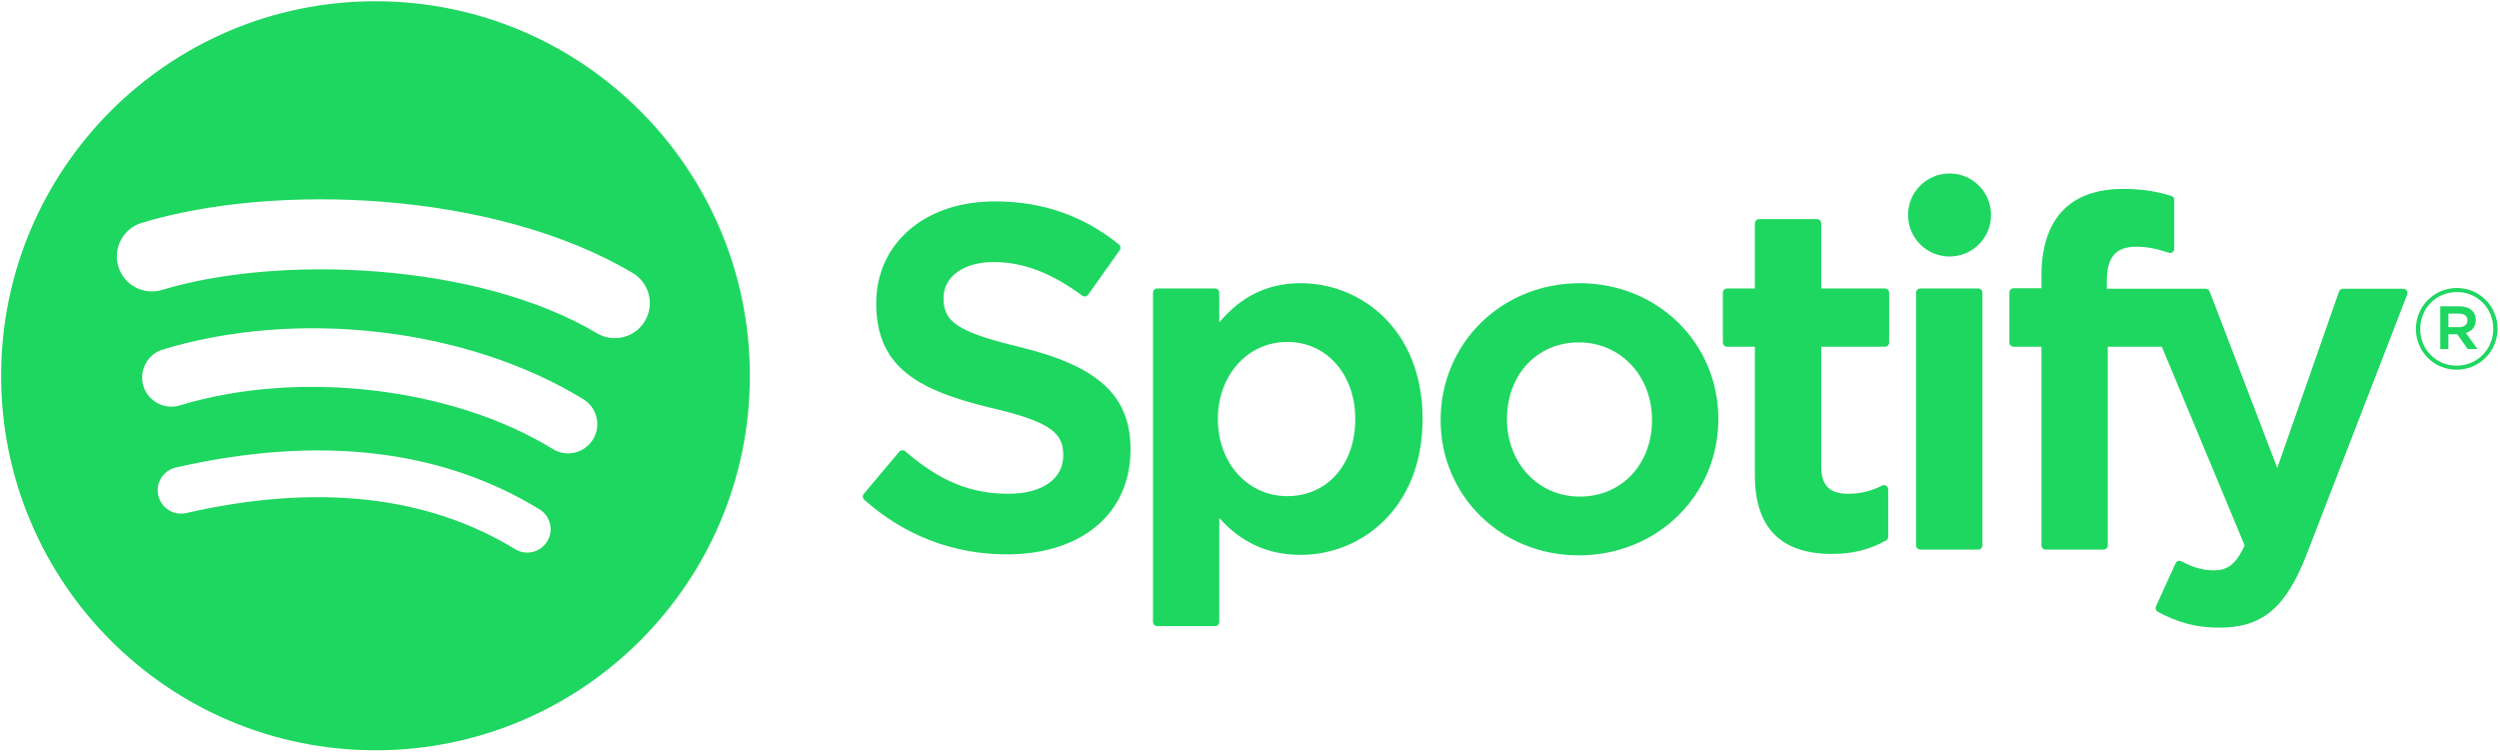
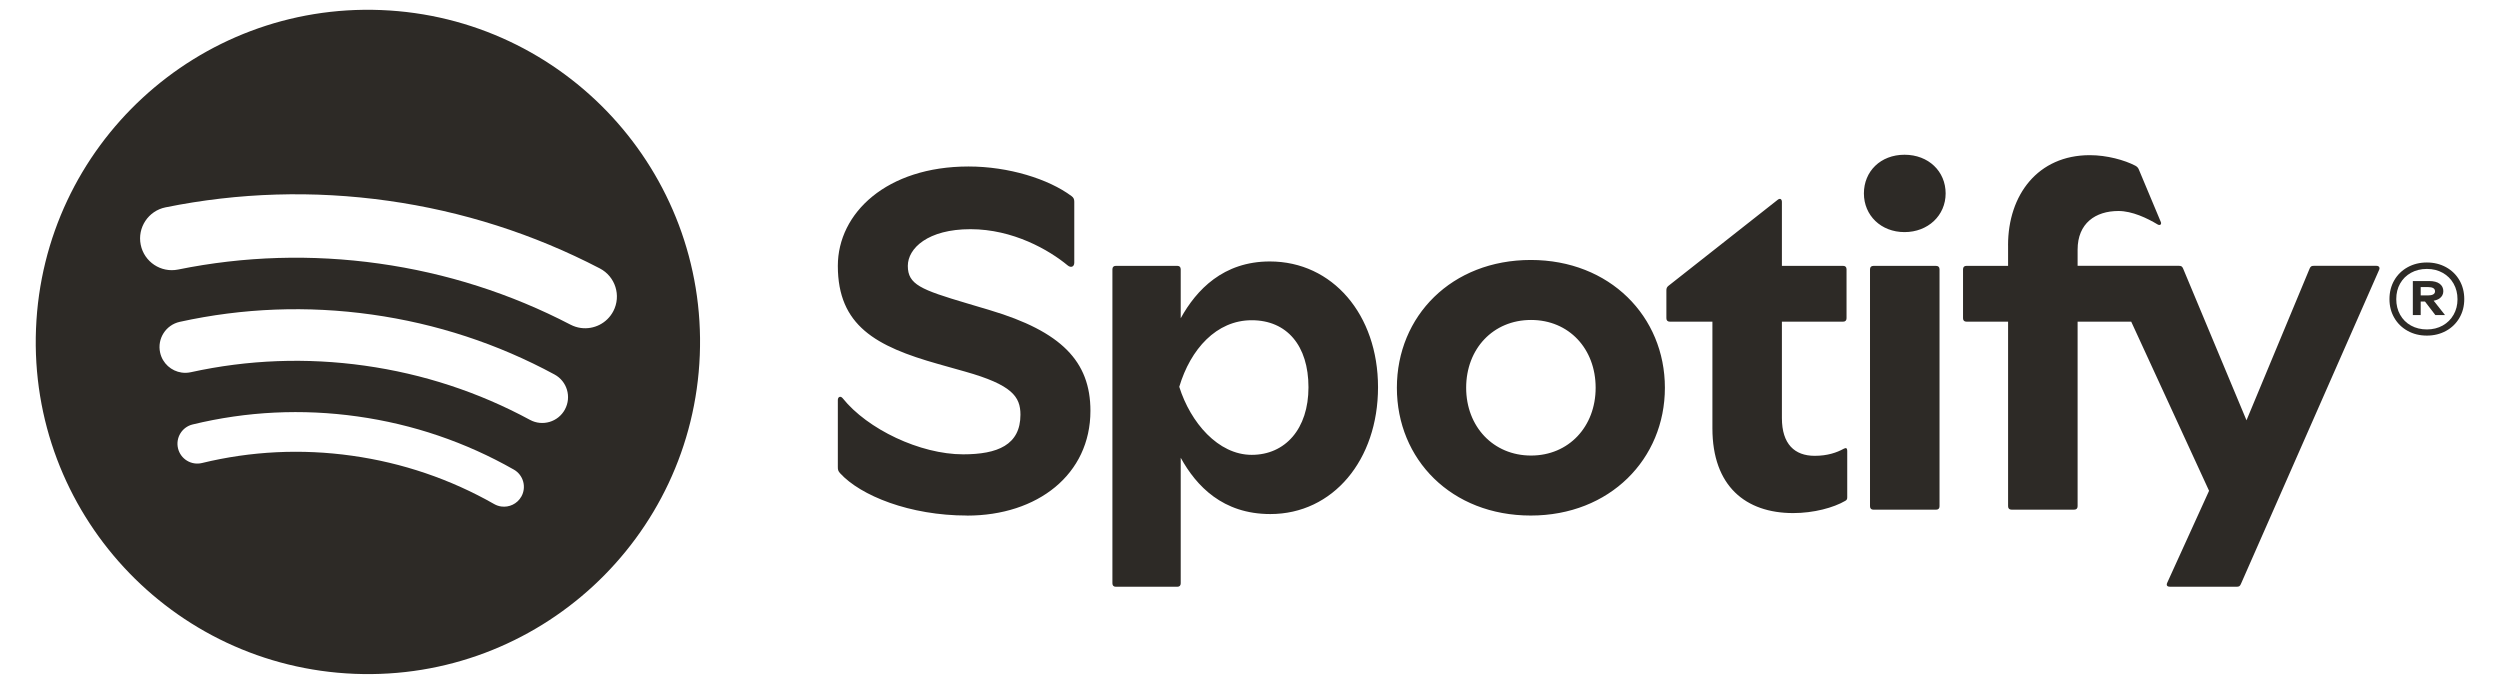
- <svg xmlns="http://www.w3.org/2000/svg" height="168px" width="559px" version="1.1" viewBox="0 0 559 168">
-   <path fill="#1ED760" d="m83.996 0.277c-46.249 0-83.743 37.493-83.743 83.742 0 46.251 37.494 83.741 83.743 83.741 46.254 0 83.744-37.49 83.744-83.741 0-46.246-37.49-83.738-83.745-83.738l0.001-0.004zm38.404 120.78c-1.5 2.46-4.72 3.24-7.18 1.73-19.662-12.01-44.414-14.73-73.564-8.07-2.809 0.64-5.609-1.12-6.249-3.93-0.643-2.81 1.11-5.61 3.926-6.25 31.9-7.288 59.263-4.15 81.337 9.34 2.46 1.51 3.24 4.72 1.73 7.18zm10.25-22.802c-1.89 3.072-5.91 4.042-8.98 2.152-22.51-13.836-56.823-17.843-83.448-9.761-3.453 1.043-7.1-0.903-8.148-4.35-1.04-3.453 0.907-7.093 4.354-8.143 30.413-9.228 68.222-4.758 94.072 11.127 3.07 1.89 4.04 5.91 2.15 8.976v-0.001zm0.88-23.744c-26.99-16.031-71.52-17.505-97.289-9.684-4.138 1.255-8.514-1.081-9.768-5.219-1.254-4.14 1.08-8.513 5.221-9.771 29.581-8.98 78.756-7.245 109.83 11.202 3.73 2.209 4.95 7.016 2.74 10.733-2.2 3.722-7.02 4.949-10.73 2.739zm94.56 3.072c-14.46-3.448-17.03-5.868-17.03-10.953 0-4.804 4.52-8.037 11.25-8.037 6.52 0 12.98 2.455 19.76 7.509 0.2 0.153 0.46 0.214 0.71 0.174 0.26-0.038 0.48-0.177 0.63-0.386l7.06-9.952c0.29-0.41 0.21-0.975-0.18-1.288-8.07-6.473-17.15-9.62-27.77-9.62-15.61 0-26.52 9.369-26.52 22.774 0 14.375 9.41 19.465 25.67 23.394 13.83 3.187 16.17 5.857 16.17 10.629 0 5.29-4.72 8.58-12.32 8.58-8.44 0-15.33-2.85-23.03-9.51-0.19-0.17-0.45-0.24-0.69-0.23-0.26 0.02-0.49 0.14-0.65 0.33l-7.92 9.42c-0.33 0.4-0.29 0.98 0.09 1.32 8.96 8 19.98 12.22 31.88 12.22 16.82 0 27.69-9.19 27.69-23.42 0.03-12.007-7.16-18.657-24.77-22.941l-0.03-0.013zm62.86-14.26c-7.29 0-13.27 2.872-18.21 8.757v-6.624c0-0.523-0.42-0.949-0.94-0.949h-12.95c-0.52 0-0.94 0.426-0.94 0.949v73.601c0 0.52 0.42 0.95 0.94 0.95h12.95c0.52 0 0.94-0.43 0.94-0.95v-23.23c4.94 5.53 10.92 8.24 18.21 8.24 13.55 0 27.27-10.43 27.27-30.369 0.02-19.943-13.7-30.376-27.26-30.376l-0.01 0.001zm12.21 30.375c0 10.149-6.25 17.239-15.21 17.239-8.85 0-15.53-7.41-15.53-17.239 0-9.83 6.68-17.238 15.53-17.238 8.81-0.001 15.21 7.247 15.21 17.237v0.001zm50.21-30.375c-17.45 0-31.12 13.436-31.12 30.592 0 16.972 13.58 30.262 30.91 30.262 17.51 0 31.22-13.39 31.22-30.479 0-17.031-13.62-30.373-31.01-30.373v-0.002zm0 47.714c-9.28 0-16.28-7.46-16.28-17.344 0-9.929 6.76-17.134 16.07-17.134 9.34 0 16.38 7.457 16.38 17.351 0 9.927-6.8 17.127-16.17 17.127zm68.27-46.53h-14.25v-14.566c0-0.522-0.42-0.948-0.94-0.948h-12.95c-0.52 0-0.95 0.426-0.95 0.948v14.566h-6.22c-0.52 0-0.94 0.426-0.94 0.949v11.127c0 0.522 0.42 0.949 0.94 0.949h6.22v28.795c0 11.63 5.79 17.53 17.22 17.53 4.64 0 8.49-0.96 12.12-3.02 0.3-0.16 0.48-0.48 0.48-0.82v-10.6c0-0.32-0.17-0.63-0.45-0.8-0.28-0.18-0.63-0.19-0.92-0.04-2.49 1.25-4.9 1.83-7.6 1.83-4.15 0-6.01-1.89-6.01-6.11v-26.76h14.25c0.52 0 0.94-0.426 0.94-0.949v-11.126c0.02-0.523-0.4-0.949-0.93-0.949l-0.01-0.006zm49.64 0.057v-1.789c0-5.263 2.02-7.61 6.54-7.61 2.7 0 4.87 0.536 7.3 1.346 0.3 0.094 0.61 0.047 0.85-0.132 0.25-0.179 0.39-0.466 0.39-0.77v-10.91c0-0.417-0.26-0.786-0.67-0.909-2.56-0.763-5.84-1.546-10.76-1.546-11.95 0-18.28 6.734-18.28 19.467v2.74h-6.22c-0.52 0-0.95 0.426-0.95 0.948v11.184c0 0.522 0.43 0.949 0.95 0.949h6.22v44.405c0 0.53 0.43 0.95 0.95 0.95h12.94c0.53 0 0.95-0.42 0.95-0.95v-44.402h12.09l18.52 44.402c-2.1 4.66-4.17 5.59-6.99 5.59-2.28 0-4.69-0.68-7.14-2.03-0.23-0.12-0.51-0.14-0.75-0.07-0.25 0.09-0.46 0.27-0.56 0.51l-4.39 9.63c-0.21 0.46-0.03 0.99 0.41 1.23 4.58 2.48 8.71 3.54 13.82 3.54 9.56 0 14.85-4.46 19.5-16.44l22.46-58.037c0.12-0.292 0.08-0.622-0.1-0.881-0.17-0.257-0.46-0.412-0.77-0.412h-13.48c-0.41 0-0.77 0.257-0.9 0.636l-13.81 39.434-15.12-39.46c-0.14-0.367-0.49-0.61-0.88-0.61h-22.12v-0.003zm-28.78-0.057h-12.95c-0.52 0-0.95 0.426-0.95 0.949v56.481c0 0.53 0.43 0.95 0.95 0.95h12.95c0.52 0 0.95-0.42 0.95-0.95v-56.477c0-0.523-0.42-0.949-0.95-0.949v-0.004zm-6.4-25.719c-5.13 0-9.29 4.152-9.29 9.281 0 5.132 4.16 9.289 9.29 9.289s9.28-4.157 9.28-9.289c0-5.128-4.16-9.281-9.28-9.281zm113.42 43.88c-5.12 0-9.11-4.115-9.11-9.112s4.04-9.159 9.16-9.159 9.11 4.114 9.11 9.107c0 4.997-4.04 9.164-9.16 9.164zm0.05-17.365c-4.67 0-8.2 3.71-8.2 8.253 0 4.541 3.51 8.201 8.15 8.201 4.67 0 8.2-3.707 8.2-8.253 0-4.541-3.51-8.201-8.15-8.201zm2.02 9.138l2.58 3.608h-2.18l-2.32-3.31h-1.99v3.31h-1.82v-9.564h4.26c2.23 0 3.69 1.137 3.69 3.051 0.01 1.568-0.9 2.526-2.21 2.905h-0.01zm-1.54-4.315h-2.37v3.025h2.37c1.18 0 1.89-0.579 1.89-1.514 0-0.984-0.71-1.511-1.89-1.511z" />
+ <svg xmlns="http://www.w3.org/2000/svg" id="Layer_1" viewBox="0 0 823.46 225.25">
+   <defs>
+     <style>.cls-1{fill:#2d2a26;stroke-width:0px;}</style>
+   </defs>
+   <path class="cls-1" d="m125.52,3.31C65.14.91,14.26,47.91,11.86,108.29c-2.4,60.38,44.61,111.26,104.98,113.66,60.38,2.4,111.26-44.6,113.66-104.98C232.89,56.59,185.89,5.7,125.52,3.31Zm46.18,160.28c-1.36,2.4-4.01,3.6-6.59,3.24-.79-.11-1.58-.37-2.32-.79-14.46-8.23-30.22-13.59-46.84-15.93-16.62-2.34-33.25-1.53-49.42,2.4-3.51.85-7.04-1.3-7.89-4.81-.85-3.51,1.3-7.04,4.81-7.89,17.78-4.32,36.06-5.21,54.32-2.64,18.26,2.57,35.58,8.46,51.49,17.51,3.13,1.79,4.23,5.77,2.45,8.91Zm14.38-28.72c-2.23,4.12-7.39,5.66-11.51,3.43-16.92-9.15-35.24-15.16-54.45-17.86-19.21-2.7-38.47-1.97-57.26,2.16-1.02.22-2.03.26-3.01.12-3.41-.48-6.33-3.02-7.11-6.59-1.01-4.58,1.89-9.11,6.47-10.12,20.77-4.57,42.06-5.38,63.28-2.4,21.21,2.98,41.46,9.62,60.16,19.74,4.13,2.23,5.66,7.38,3.43,11.51Zm15.94-32.38c-2.1,4.04-6.47,6.13-10.73,5.53-1.15-.16-2.28-.52-3.37-1.08-19.7-10.25-40.92-17.02-63.07-20.13-22.15-3.11-44.42-2.45-66.18,1.97-5.66,1.15-11.17-2.51-12.32-8.16-1.15-5.66,2.51-11.17,8.16-12.32,24.1-4.89,48.74-5.62,73.25-2.18,24.51,3.44,47.99,10.94,69.81,22.29,5.12,2.66,7.11,8.97,4.45,14.09Z" />
+   <path class="cls-1" d="m318.54,169.81c-18.87,0-35.07-6.53-41.84-13.95-.64-.73-.73-1.13-.73-2.02v-22.09c0-1.05.89-1.45,1.61-.56,8.14,10.16,25.48,18.46,39.67,18.46,11.29,0,18.87-3.06,18.87-13.06,0-5.97-2.82-9.84-18.22-14.19l-8.87-2.5c-20.56-5.8-33.06-12.66-33.06-32.33,0-17.41,16.12-32.73,43.05-32.73,13.22,0,26.36,4.11,33.94,9.76.64.48.89.97.89,1.85v20.08c0,1.37-1.13,1.77-2.18.89-6.13-5.08-17.98-11.93-32.01-11.93s-20.64,6.29-20.64,12.09c0,6.13,4.27,7.82,19.51,12.34l7.58,2.26c23.46,7.01,33.06,16.85,33.06,33.14,0,20.96-17.41,34.51-40.63,34.51Zm164.39-42.09c0-12.82,8.87-22.33,21.37-22.33s21.28,9.51,21.28,22.33-8.87,22.33-21.28,22.33-21.37-9.51-21.37-22.33Zm21.28,42.09c26.04,0,44.18-18.62,44.18-42.09s-18.14-42.09-44.18-42.09-44.1,18.46-44.1,42.09,17.98,42.09,44.1,42.09Zm157.22-89.01v6.77h-13.71c-.73,0-1.13.4-1.13,1.13v16.12c0,.73.4,1.13,1.13,1.13h13.71v60.79c0,.73.4,1.13,1.13,1.13h20.64c.73,0,1.13-.4,1.13-1.13v-60.79h17.66l25.64,55.71-13.79,30.31c-.4.89.08,1.29.89,1.29h22.01c.73,0,1.05-.16,1.37-.89l45.55-103.52c.32-.73-.08-1.29-.89-1.29h-20.64c-.73,0-1.05.16-1.37.89l-20.8,49.99-20.88-49.99c-.32-.73-.64-.89-1.37-.89h-33.38v-5.32c0-8.71,5.89-12.74,13.46-12.74,4.51,0,9.43,2.34,12.9,4.43.81.48,1.37-.08,1.05-.81l-7.26-17.33c-.24-.56-.56-.89-1.13-1.21-3.55-1.85-9.35-3.47-15-3.47-17.09,0-26.93,13.06-26.93,29.67Zm-243,88.52c20.64,0,35.47-17.82,35.47-41.76s-15-41.44-35.64-41.44c-15.32,0-24.19,9.35-29.35,18.7v-16.12c0-.73-.4-1.13-1.13-1.13h-20.24c-.73,0-1.13.4-1.13,1.13v103.44c0,.73.4,1.13,1.13,1.13h20.24c.73,0,1.13-.4,1.13-1.13v-41.36c5.16,9.35,13.87,18.54,29.51,18.54Zm172.21-.32c6.77,0,13.3-1.77,17.17-4.03.56-.32.64-.64.64-1.21v-15.32c0-.81-.4-1.05-1.13-.64-2.34,1.29-5.4,2.34-9.59,2.34-6.61,0-10.8-3.87-10.8-12.42v-31.77h20.16c.73,0,1.13-.4,1.13-1.13v-16.12c0-.73-.4-1.13-1.13-1.13h-20.16v-21.04c0-.89-.56-1.37-1.37-.73l-36.04,28.38c-.48.4-.64.81-.64,1.45v9.19c0,.73.4,1.13,1.13,1.13h14.03v35.15c0,19.03,10.96,27.9,26.61,27.9Zm23.3-105.29c0,7.26,5.64,12.74,13.38,12.74s13.54-5.48,13.54-12.74-5.64-12.74-13.54-12.74-13.38,5.48-13.38,12.74Zm3.14,104.17h20.64c.73,0,1.13-.4,1.13-1.13v-78.04c0-.73-.4-1.13-1.13-1.13h-20.64c-.73,0-1.13.4-1.13,1.13v78.04c0,.73.4,1.13,1.13,1.13Zm-228.65-40.47c3.71-12.42,12.25-21.93,23.86-21.93s18.7,8.38,18.7,22.09-7.66,22.25-18.7,22.25-20.16-10.64-23.86-22.41Z" />
+   <path class="cls-1" d="m810.1,92.31c-1.06-1.83-2.53-3.26-4.41-4.3-1.88-1.03-3.98-1.55-6.32-1.55s-4.44.52-6.32,1.55c-1.88,1.04-3.35,2.47-4.41,4.3-1.06,1.83-1.59,3.9-1.59,6.21s.53,4.34,1.59,6.17c1.06,1.83,2.53,3.26,4.41,4.3,1.88,1.04,3.98,1.55,6.32,1.55s4.44-.52,6.32-1.55,3.35-2.47,4.41-4.3c1.06-1.83,1.59-3.88,1.59-6.17s-.53-4.38-1.59-6.21Zm-1.93,11.36c-.86,1.52-2.06,2.7-3.59,3.56-1.53.85-3.27,1.28-5.2,1.28s-3.72-.43-5.25-1.28c-1.53-.85-2.72-2.04-3.57-3.56-.85-1.51-1.27-3.23-1.27-5.15s.42-3.63,1.27-5.13c.85-1.5,2.04-2.68,3.57-3.53,1.53-.85,3.28-1.28,5.25-1.28s3.67.43,5.2,1.28c1.53.85,2.73,2.04,3.59,3.56.86,1.52,1.29,3.23,1.29,5.15s-.43,3.59-1.29,5.11Z" />
+   <path class="cls-1" d="m803.56,98.29c.82-.6,1.23-1.4,1.23-2.39s-.4-1.83-1.2-2.43c-.8-.6-1.96-.9-3.48-.9h-5.36v11.2h2.59v-4.45h1.41l3.41,4.45h3.18l-3.73-4.72c.79-.15,1.46-.4,1.96-.77Zm-3.86-.99h-2.36v-2.74h2.45c.73,0,1.29.11,1.68.34.39.23.59.58.59,1.06,0,.45-.21.79-.61,1.01-.41.23-.99.34-1.75.34Z" />
</svg>
